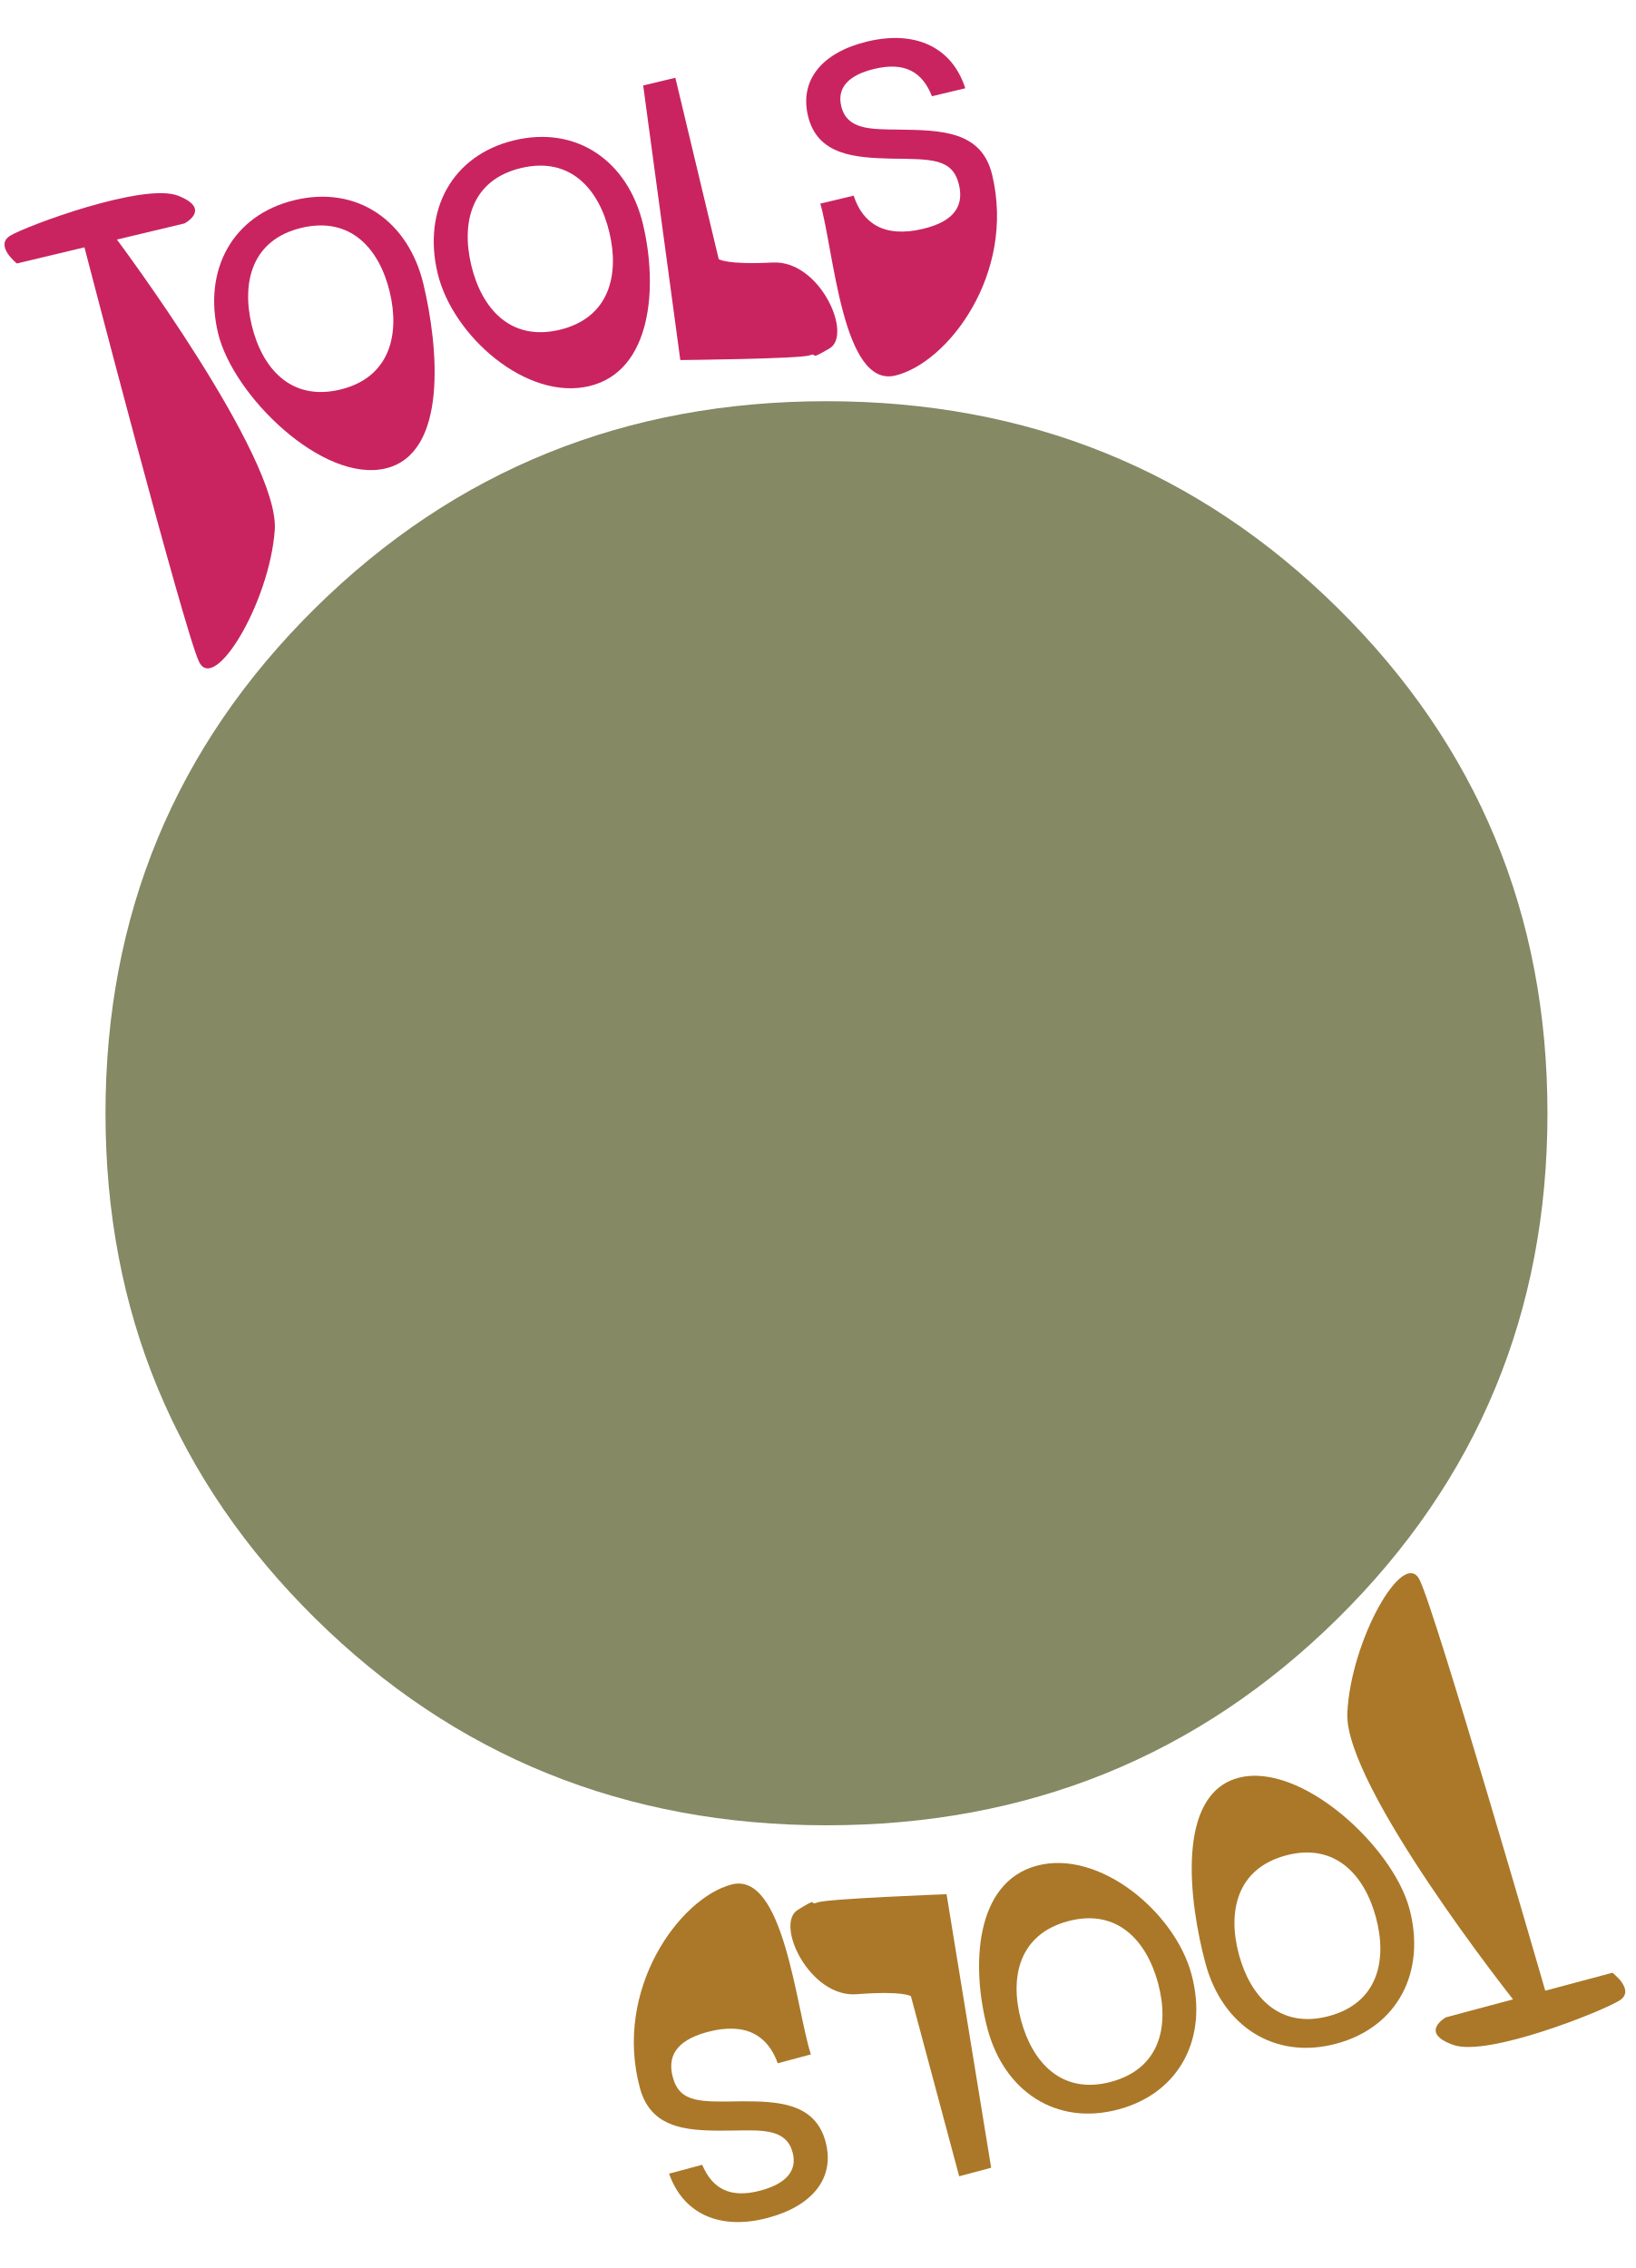
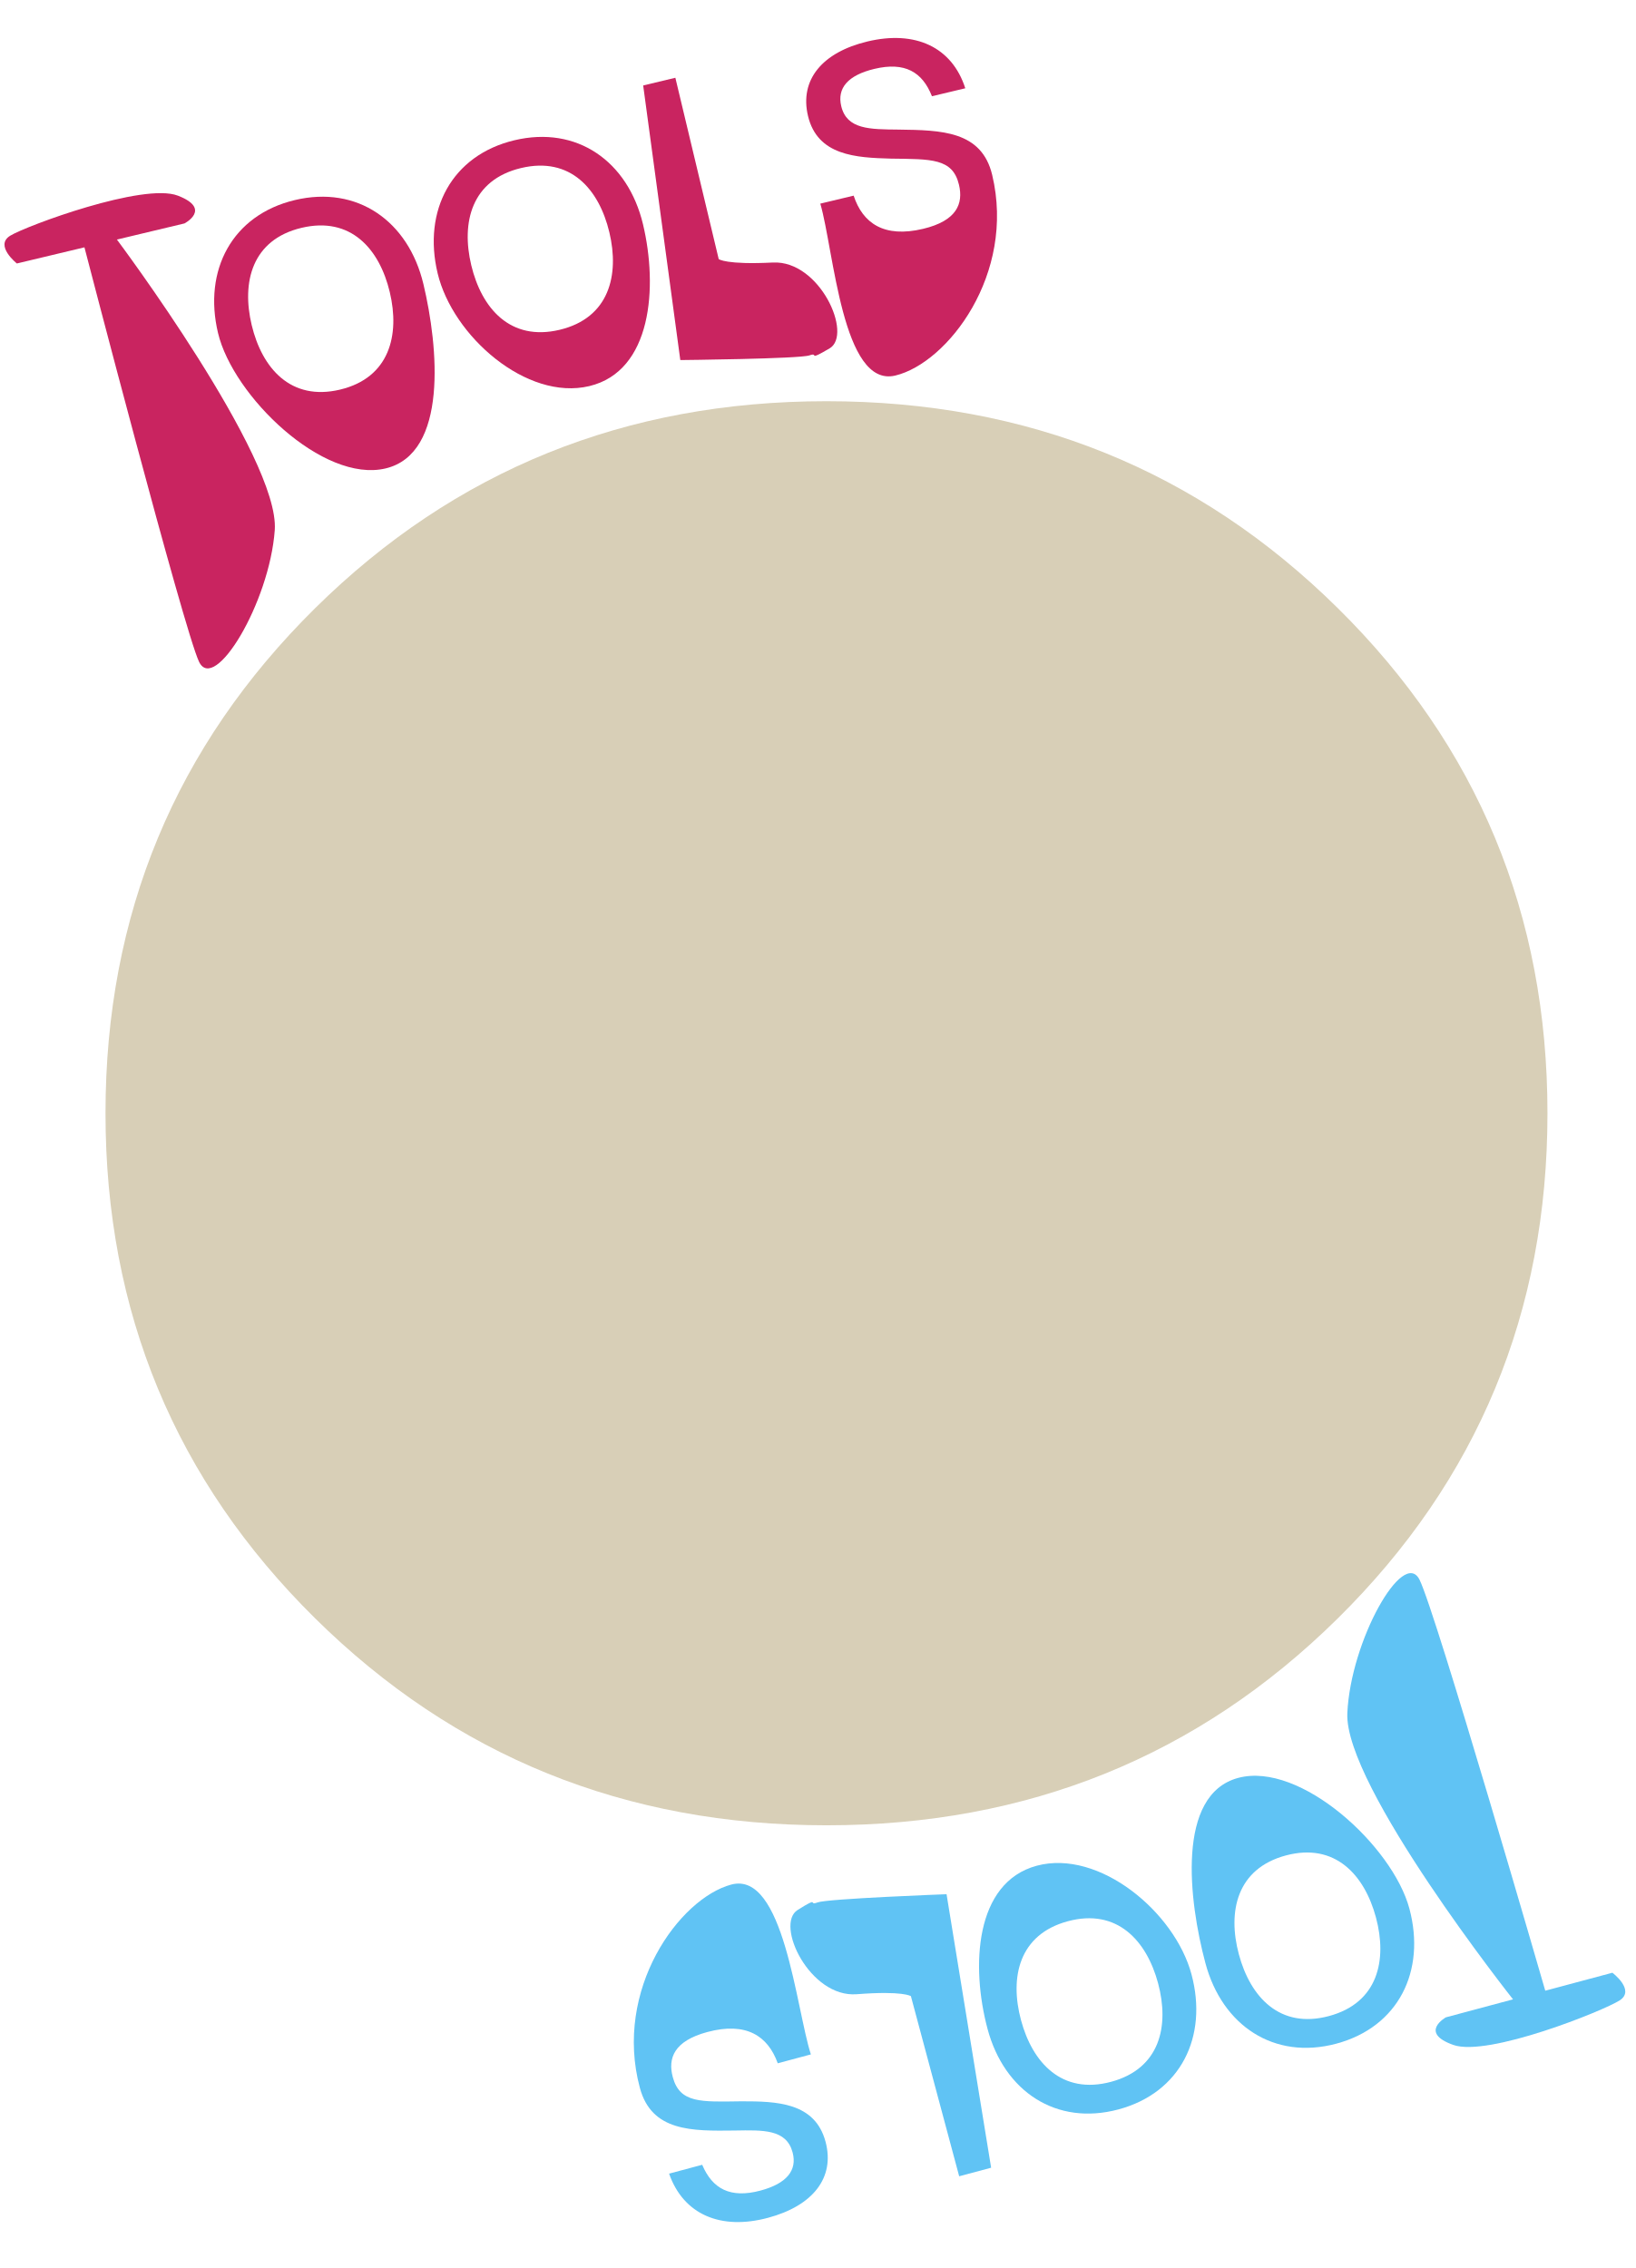
<svg xmlns="http://www.w3.org/2000/svg" width="93" height="129" viewBox="0 0 93 129" fill="none">
-   <path d="M6 63.32C6 52.018 9.973 42.442 17.919 34.594C25.864 26.745 35.558 22.82 47 22.82C58.442 22.82 68.136 26.745 76.081 34.594C84.027 42.442 88 52.018 88 63.32C88 74.623 84.027 84.198 76.081 92.047C68.136 99.896 58.442 103.82 47 103.82C35.558 103.82 25.864 99.896 17.919 92.047C9.973 84.198 6 74.623 6 63.32Z" fill="#858964" />
+   <path d="M6 63.32C6 52.018 9.973 42.442 17.919 34.594C25.864 26.745 35.558 22.82 47 22.82C58.442 22.82 68.136 26.745 76.081 34.594C84.027 42.442 88 52.018 88 63.32C88 74.623 84.027 84.198 76.081 92.047C68.136 99.896 58.442 103.82 47 103.82C35.558 103.82 25.864 99.896 17.919 92.047C9.973 84.198 6 74.623 6 63.32Z" fill="#D8CFB7" />
  <path d="M15.625 30.155C15.324 34.283 12.188 39.48 11.316 37.634C10.444 35.789 4.802 14.068 4.802 14.068L0.96 14.986C0.96 14.986 -0.331 13.965 0.582 13.406C1.495 12.847 8.157 10.373 10.114 11.128C12.071 11.882 10.492 12.708 10.492 12.708L6.649 13.626C6.649 13.626 15.927 26.027 15.625 30.155Z" fill="#C92460" />
  <path d="M21.93 26.643C18.37 27.494 13.255 22.524 12.4 18.947C11.545 15.37 13.204 12.231 16.764 11.38C20.324 10.529 23.223 12.579 24.078 16.156C24.933 19.733 25.489 25.792 21.93 26.643ZM19.34 22.16C22.152 21.488 22.75 19.058 22.165 16.613C21.581 14.168 19.953 12.288 17.142 12.96C14.33 13.632 13.729 16.044 14.313 18.49C14.898 20.935 16.529 22.831 19.34 22.16Z" fill="#C92460" />
  <path d="M33.512 21.961C29.952 22.812 25.742 19.122 24.887 15.545C24.032 11.969 25.691 8.829 29.251 7.978C32.811 7.127 35.71 9.177 36.565 12.754C37.42 16.331 37.072 21.11 33.512 21.961ZM31.828 18.758C34.639 18.086 35.237 15.657 34.652 13.211C34.068 10.766 32.44 8.886 29.629 9.558C26.817 10.23 26.216 12.643 26.8 15.088C27.385 17.533 29.016 19.43 31.828 18.758Z" fill="#C92460" />
  <path d="M46.036 20.212C45.465 20.412 38.687 20.48 38.687 20.48L36.576 4.861L38.406 4.423L40.871 14.737C40.871 14.737 41.281 15.067 43.952 14.932C46.623 14.797 48.506 19.031 47.178 19.814C45.85 20.598 46.607 20.013 46.036 20.212Z" fill="#C92460" />
  <path d="M50.912 21.361C47.901 22.08 47.422 14.228 46.649 11.582L48.545 11.128C49.06 12.693 50.267 13.548 52.496 13.015C54.409 12.558 54.792 11.587 54.534 10.506C54.172 8.992 52.956 9.054 50.662 9.022C48.679 8.968 46.49 8.858 45.949 6.596C45.456 4.533 46.771 2.97 49.333 2.358C52.044 1.71 54.138 2.669 54.893 5.021L52.997 5.474C52.455 4.091 51.453 3.504 49.723 3.918C48.226 4.276 47.592 5.008 47.839 6.039C48.157 7.37 49.472 7.354 51.094 7.371C53.529 7.405 55.822 7.437 56.423 9.949C57.77 15.583 53.889 20.649 50.912 21.361Z" fill="#C92460" />
-   <path d="M76.619 97.441C76.808 93.306 79.802 88.027 80.724 89.848C81.645 91.669 87.875 113.228 87.875 113.228L91.692 112.206C91.692 112.206 93.01 113.191 92.112 113.775C91.215 114.359 84.623 117.013 82.646 116.312C80.669 115.611 82.225 114.742 82.225 114.742L86.041 113.72C86.041 113.72 76.43 101.576 76.619 97.441Z" fill="#AA7828" />
-   <path d="M70.413 101.124C73.948 100.176 79.196 105.005 80.148 108.557C81.1 112.109 79.527 115.293 75.991 116.241C72.456 117.188 69.502 115.217 68.55 111.665C67.598 108.113 66.877 102.071 70.413 101.124ZM73.123 105.535C70.331 106.283 69.799 108.727 70.45 111.156C71.101 113.585 72.779 115.419 75.571 114.671C78.363 113.923 78.899 111.495 78.248 109.066C77.597 106.638 75.915 104.787 73.123 105.535Z" fill="#AA7828" />
-   <path d="M58.962 106.118C62.498 105.171 66.806 108.745 67.758 112.297C68.71 115.849 67.137 119.033 63.601 119.981C60.066 120.928 57.112 118.957 56.16 115.405C55.208 111.853 55.427 107.066 58.962 106.118ZM60.733 109.275C57.941 110.023 57.409 112.467 58.06 114.896C58.711 117.325 60.389 119.159 63.181 118.411C65.973 117.663 66.509 115.235 65.858 112.807C65.207 110.378 63.525 108.527 60.733 109.275Z" fill="#AA7828" />
-   <path d="M46.49 108.207C47.055 107.992 53.829 107.74 53.829 107.74L56.364 123.296L54.546 123.783L51.801 113.54C51.801 113.54 51.383 113.221 48.717 113.428C46.051 113.636 44.053 109.455 45.359 108.636C46.665 107.817 45.925 108.421 46.49 108.207Z" fill="#AA7828" />
-   <path d="M41.585 107.191C44.575 106.39 45.267 114.227 46.112 116.851L44.229 117.356C43.672 115.805 42.442 114.984 40.228 115.577C38.328 116.086 37.972 117.067 38.259 118.141C38.662 119.644 39.876 119.549 42.17 119.519C44.153 119.519 46.345 119.569 46.947 121.816C47.496 123.864 46.224 125.462 43.68 126.144C40.987 126.866 38.868 125.964 38.049 123.633L39.932 123.129C40.511 124.496 41.529 125.056 43.247 124.596C44.734 124.197 45.348 123.448 45.073 122.424C44.719 121.102 43.405 121.153 41.783 121.181C39.348 121.213 37.054 121.244 36.386 118.749C34.887 113.153 38.628 107.984 41.585 107.191Z" fill="#AA7828" />
+   <path d="M76.619 97.441C76.808 93.306 79.802 88.027 80.723 89.848C81.645 91.669 87.875 113.228 87.875 113.228L91.692 112.206C91.692 112.206 93.01 113.191 92.112 113.775C91.215 114.359 84.622 117.013 82.645 116.312C80.668 115.611 82.225 114.742 82.225 114.742L86.041 113.72C86.041 113.72 76.43 101.576 76.619 97.441Z" fill="#60C3F4" />
+   <path d="M70.412 101.124C73.948 100.176 79.196 105.005 80.148 108.557C81.099 112.109 79.527 115.293 75.991 116.241C72.456 117.188 69.502 115.217 68.55 111.665C67.598 108.113 66.877 102.071 70.412 101.124ZM73.123 105.535C70.33 106.283 69.799 108.727 70.45 111.156C71.1 113.585 72.778 115.419 75.57 114.671C78.363 113.923 78.898 111.495 78.248 109.066C77.597 106.638 75.915 104.787 73.123 105.535Z" fill="#60C3F4" />
+   <path d="M58.962 106.118C62.497 105.171 66.806 108.745 67.757 112.297C68.709 115.849 67.136 119.033 63.601 119.981C60.066 120.928 57.111 118.957 56.16 115.405C55.208 111.853 55.426 107.066 58.962 106.118ZM60.732 109.275C57.94 110.023 57.409 112.467 58.06 114.896C58.71 117.325 60.388 119.159 63.18 118.411C65.972 117.663 66.508 115.235 65.858 112.807C65.207 110.378 63.525 108.527 60.732 109.275Z" fill="#60C3F4" />
+   <path d="M46.49 108.207C47.055 107.992 53.828 107.74 53.828 107.74L56.363 123.296L54.546 123.783L51.801 113.54C51.801 113.54 51.383 113.221 48.717 113.428C46.051 113.636 44.053 109.455 45.359 108.636C46.665 107.817 45.924 108.421 46.49 108.207Z" fill="#60C3F4" />
+   <path d="M41.585 107.191C44.575 106.39 45.267 114.227 46.112 116.851L44.229 117.356C43.671 115.805 42.442 114.984 40.228 115.577C38.328 116.086 37.971 117.067 38.259 118.141C38.662 119.644 39.876 119.549 42.17 119.519C44.153 119.519 46.344 119.569 46.946 121.816C47.495 123.864 46.224 125.462 43.679 126.144C40.986 126.866 38.868 125.964 38.049 123.633L39.932 123.129C40.511 124.496 41.529 125.056 43.247 124.596C44.734 124.197 45.347 123.448 45.073 122.424C44.719 121.102 43.405 121.153 41.783 121.181C39.348 121.213 37.054 121.244 36.386 118.749C34.886 113.153 38.627 107.984 41.585 107.191Z" fill="#60C3F4" />
</svg>
